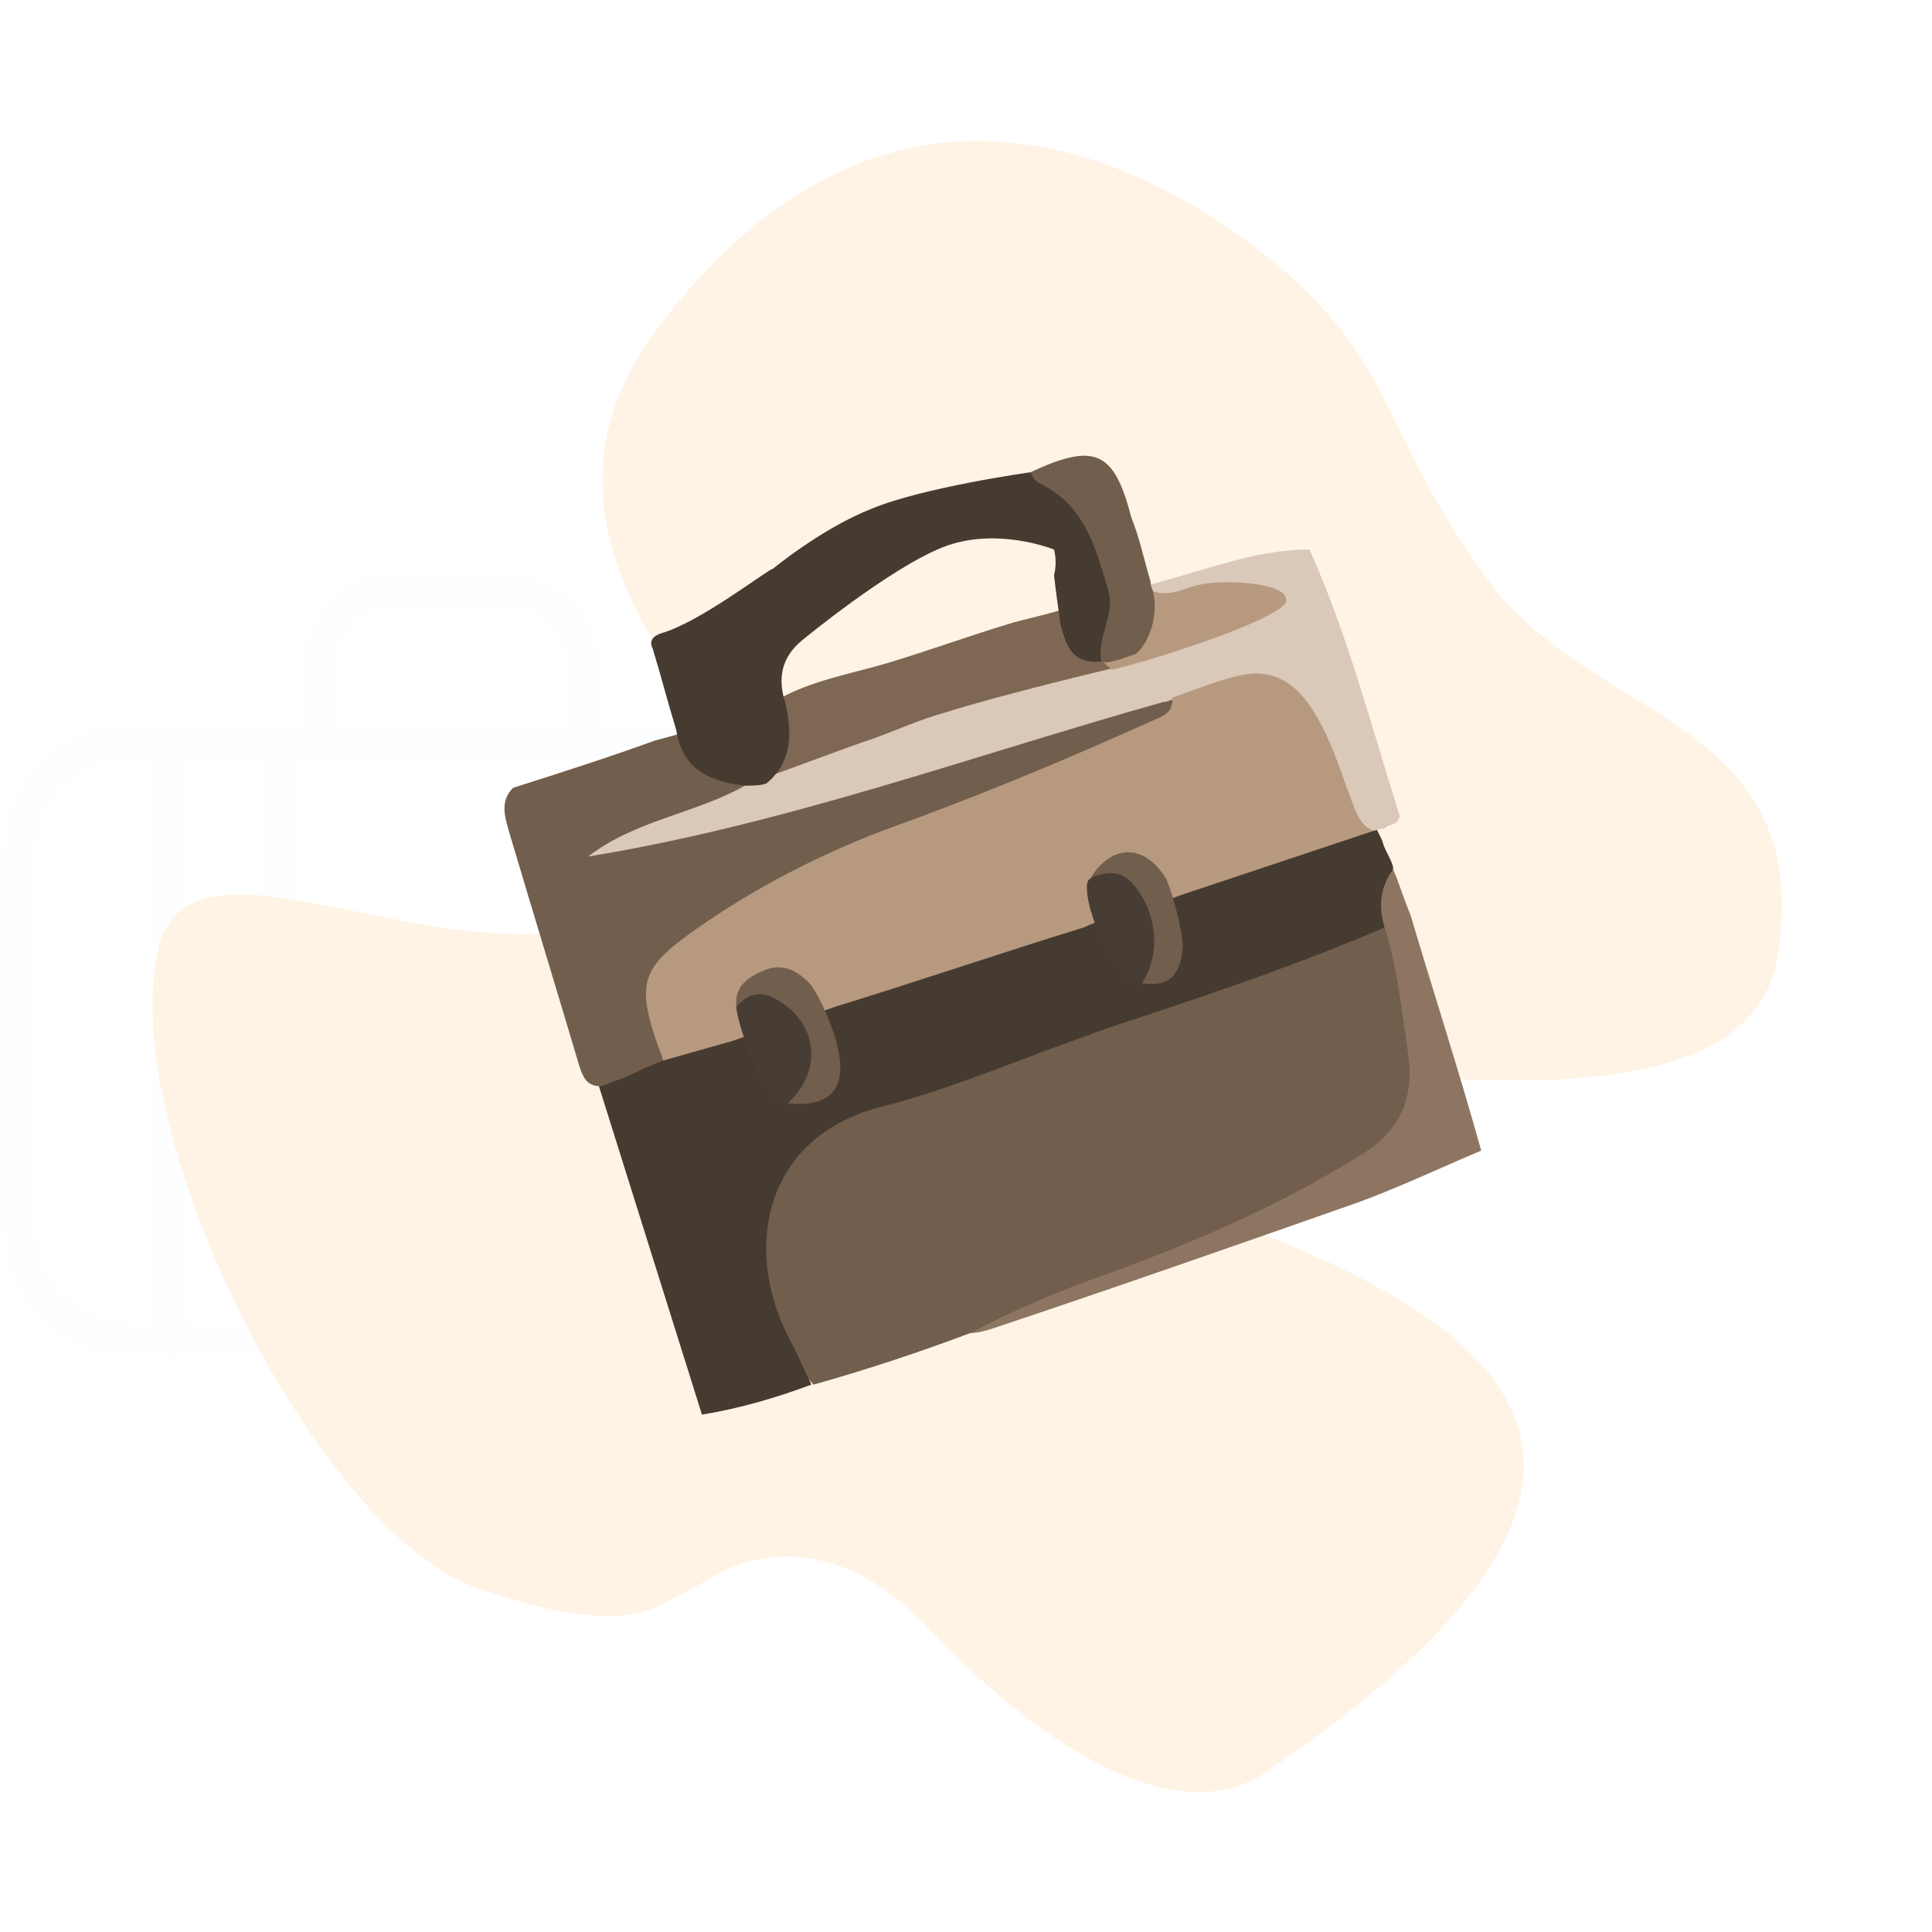
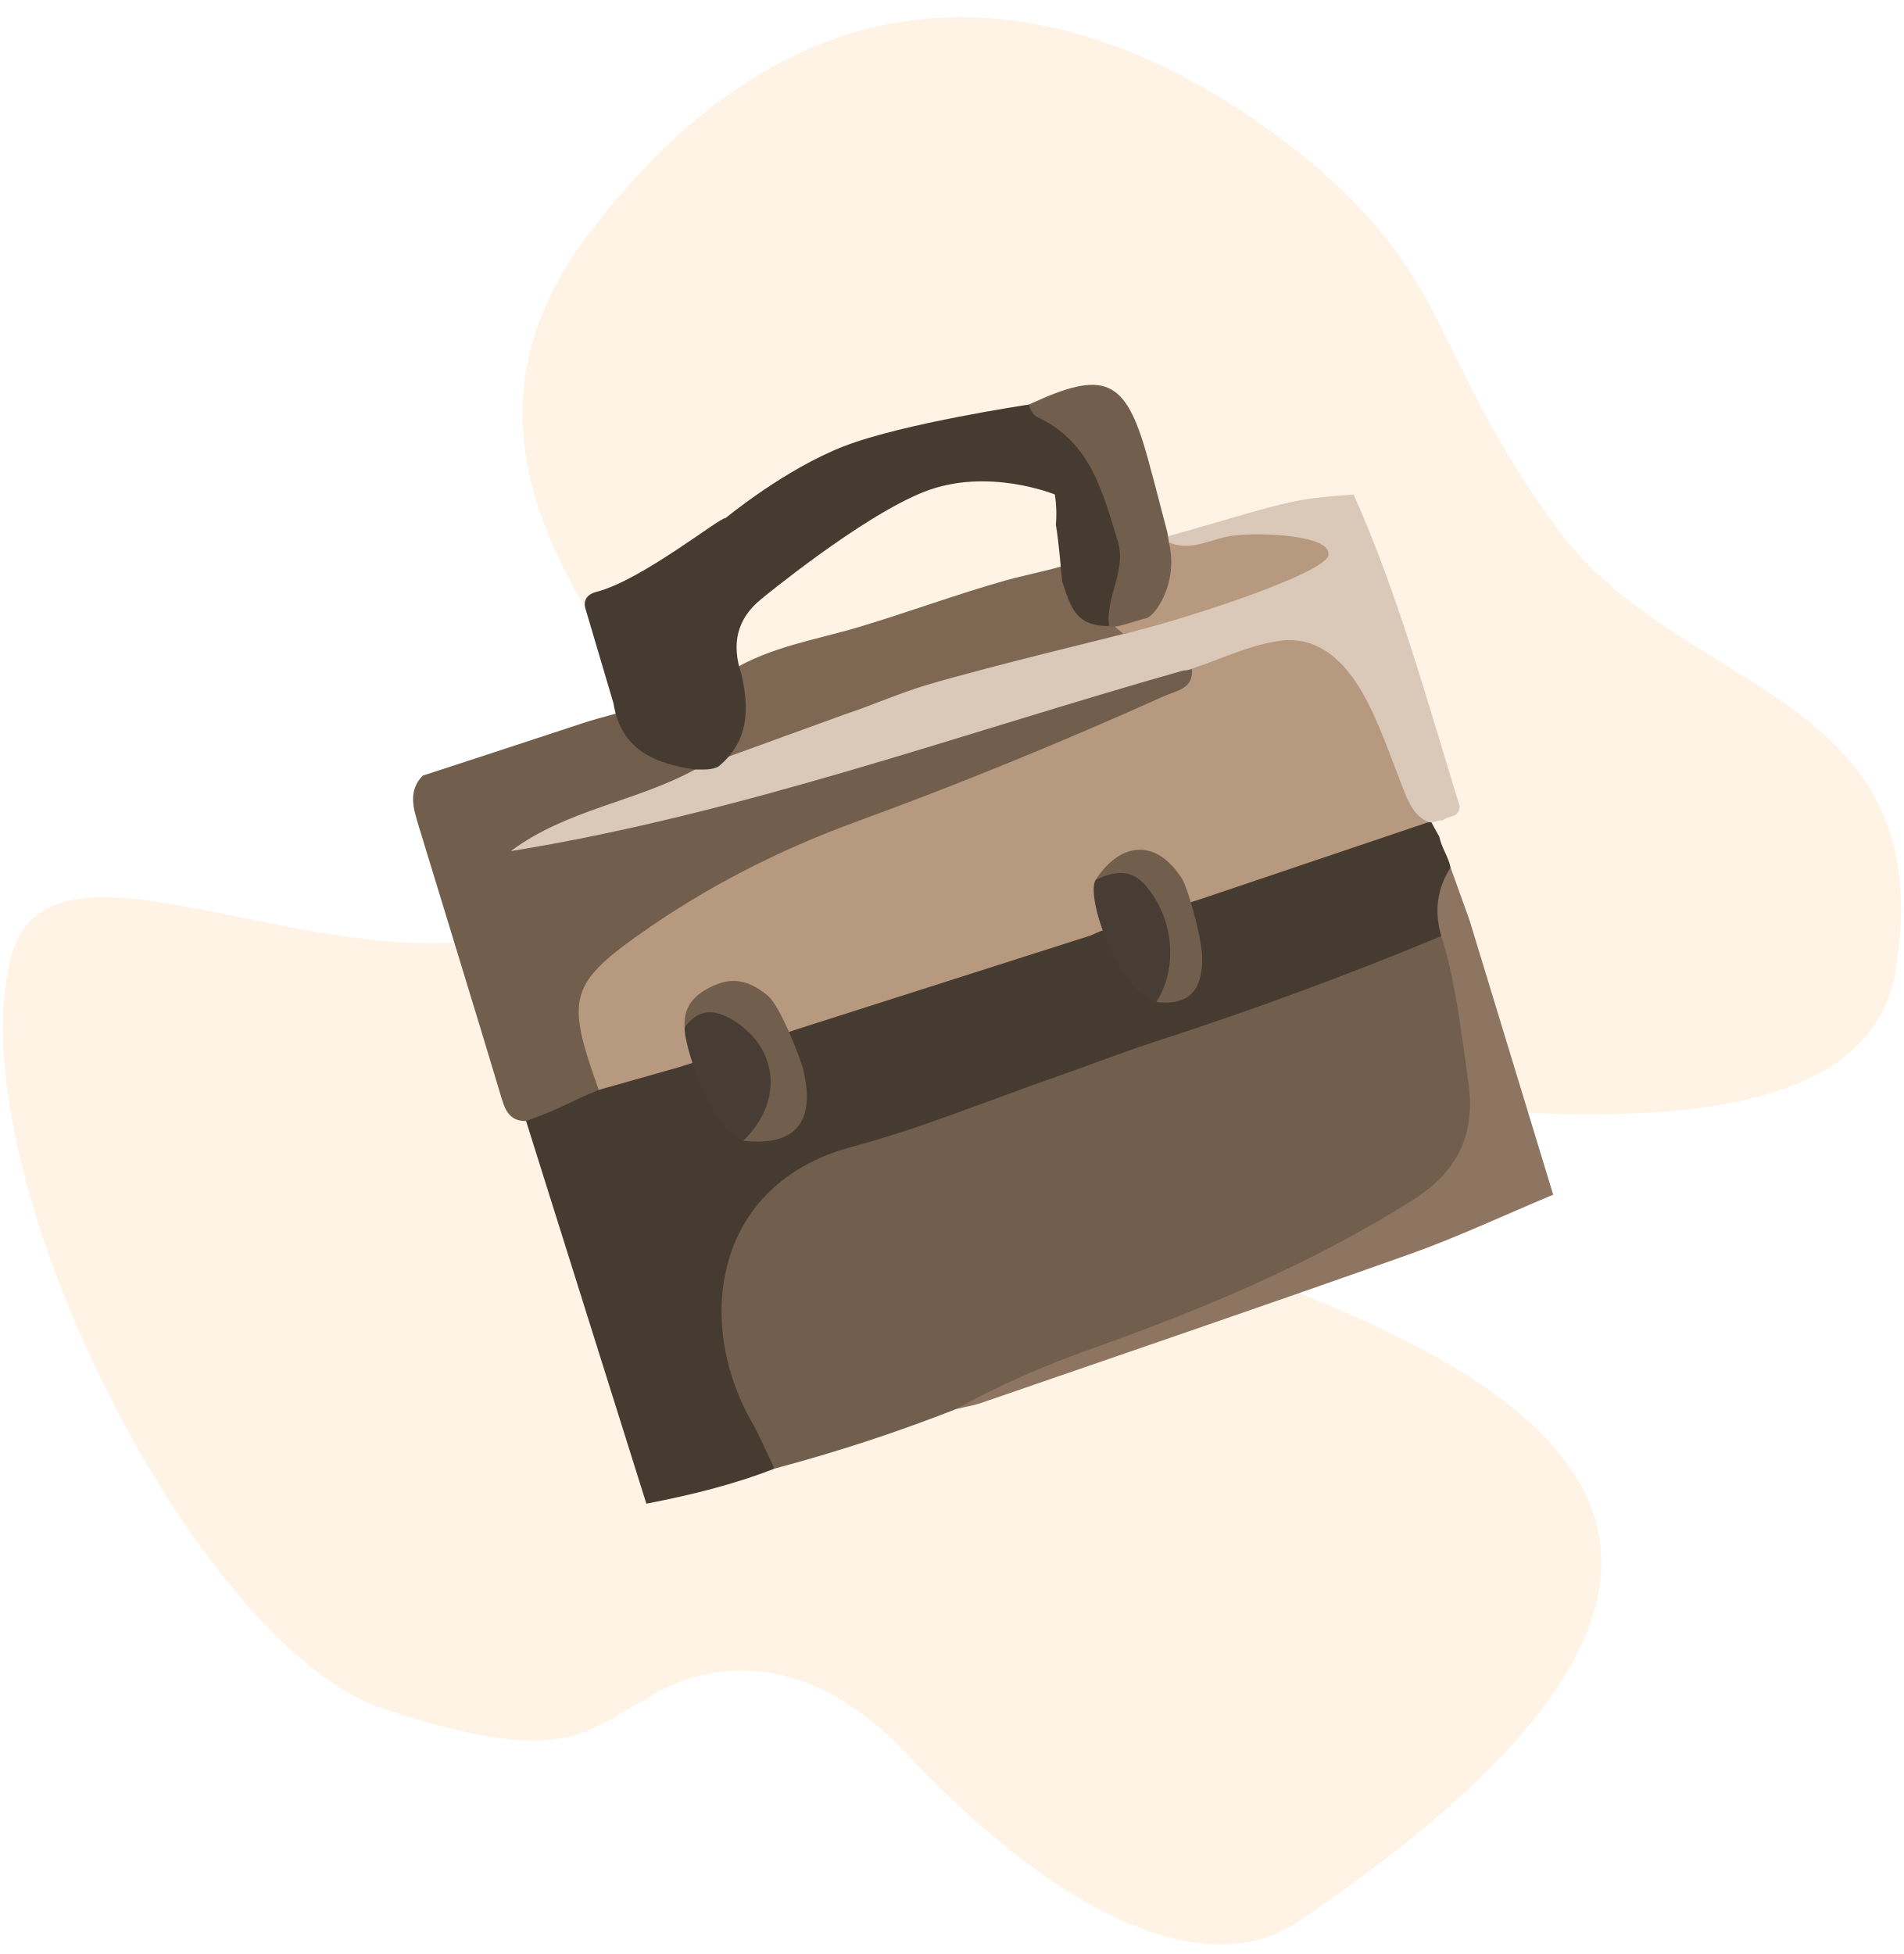
- <svg xmlns="http://www.w3.org/2000/svg" version="1.1" id="Layer_1" x="0px" y="0px" viewBox="0 0 90 90" style="enable-background:new 0 0 90 90;" xml:space="preserve">
-   <style type="text/css">
- 	.st0{fill:none;stroke:#FDFEFF;stroke-width:1.5;stroke-linecap:round;stroke-linejoin:round;}
- 	.st1{fill:#FFF3E5;}
- 	.st2{fill:#725E4C;}
- 	.st3{fill:#463B30;}
- 	.st4{fill:#8D7562;}
- 	.st5{fill:#DAC8B9;}
- 	.st6{fill:#B79980;}
- 	.st7{fill:#483D35;}
- 	.st8{fill:#7E6753;}
- </style>
-   <path class="st0" d="M35.9,34.5H6.1c-2.9,0-5.2,2.4-5.2,5.2v17.5c0,2.9,2.4,5.2,5.2,5.2h29.8c2.9,0,5.2-2.4,5.2-5.2V39.8  C41.1,36.9,38.8,34.5,35.9,34.5z" />
-   <path class="st0" d="M14.9,34.5V31c0-0.9,0.4-1.8,1-2.5c0.7-0.7,1.5-1,2.5-1h5.2c0.9,0,1.8,0.4,2.5,1c0.7,0.7,1,1.5,1,2.5v3.5" />
-   <path class="st0" d="M34.1,34.5v28" />
-   <path class="st0" d="M28.9,34.5v28" />
-   <path class="st0" d="M13.1,34.5v28" />
-   <path class="st0" d="M7.9,34.5v28" />
-   <g>
-     <path class="st1" d="M32.8,73.7c0,0,4.9-3.8,10.5,2.2c5.6,5.9,11.7,9.3,15.6,6.7c37.4-25.3-25.2-26.9-12.1-33.5   c4.7-2.4,34.1,6.7,36-4.5c1.8-11.2-8.6-10.9-13.5-17.6c-4.9-6.7-4.2-9.8-9.5-14.4c-4.1-3.5-17.3-12.9-29.1,2.6   c-8,10.5,4.9,18.9,3.3,22.4C27.6,51,9.4,36.3,7.4,44.1C5.3,52.6,14.8,71.5,22.3,74C29.7,76.5,30.4,74.8,32.8,73.7L32.8,73.7z" />
-     <path class="st2" d="M45.2,62.1c-2.4,0.9-4.8,1.7-7.3,2.4c-3.6-3.8-3.6-11,2.2-12.9c7.8-2.6,15.6-5.3,23.3-8.2   c0.4-0.1,0.7-0.3,1.2-0.2c1.4,2.8,1.8,5.8,1.1,8.8c-0.2,0.9-1.1,1.6-2,2.1c-3.6,2.2-7.3,4.1-11.3,5.3   C49.9,60.1,47.6,61.2,45.2,62.1L45.2,62.1z" />
-     <path class="st3" d="M64.5,43.2c-3.7,1.6-7.5,2.9-11.4,4.2c-1.3,0.4-2.6,0.9-4,1.4c-2.7,1-5.4,2.1-8.2,2.8c-5.5,1.5-6.3,6.9-4,11   c0.3,0.6,0.6,1.3,0.9,1.9c-1.6,0.6-3.3,1.1-5.1,1.4c-1.6-5.1-3.2-10.2-4.8-15.3c-0.1-0.7,0.5-0.8,0.9-1c0.6-0.2,1.2-0.3,1.8-0.6   c1.2-0.3,2-1.7,3.3-1.4c0.3,0,3.2-0.9,3.8-1.7c1.3-1,3.9-0.4,5.4-0.9c2-0.7,4-1.4,6-1.9c0.5-0.1,0.9-0.3,1.4-0.1   c0-0.4,3.4-0.8,4.1-1.5c2-1,4.2-1.5,6.4-2.3c0.9-0.3,1.9-0.8,2.9-0.8c0.2,0.1-0.1-0.2,0,0L63.9,38c-0.4-0.5,0.5,1.1,0.5,1.2   c0.1,0.4,0.4,0.8,0.5,1.2C64.8,41.4,65,42.4,64.5,43.2L64.5,43.2z" />
-     <path class="st2" d="M35.9,36.6c0.3,0.9-1.8,0.7-2.2,0.8c-1.6,0.7-3.3,1.2-5,1.9c5.7-1,11.2-2.8,16.8-4.5c2.9-0.9,5.8-1.8,8.7-2.5   c0.1,0,0.3,0,0.4,0.1c0.1,0,0.1,0.1,0.2,0.1c0.3,1-0.5,1.2-1.1,1.5c-3.4,1.5-6.8,3.1-10.4,4.3c-3.6,1.2-7.1,2.9-10.3,5   c-1.9,1.2-3,2.7-2.1,5.1c0.1,0.3,0.2,0.7,0,1c-1.3,0.5-1.2,0.6-2.9,1.2c-0.6,0-0.8-0.3-1-0.9c-1.1-3.7-2.2-7.3-3.3-11   c-0.2-0.7-0.4-1.4,0.2-2c2.2-0.7,4.4-1.4,6.6-2.2c0.4-0.1,5.6-1.5,5.7-2" />
-     <path class="st4" d="M64.5,43.2c-0.3-1-0.2-1.9,0.4-2.7c0.3,0.7,0.5,1.4,0.8,2.1c1.1,3.7,2.3,7.4,3.3,11c-1.9,0.8-3.8,1.7-5.7,2.4   c-5.7,2-11.4,4-17.1,5.9c-0.3,0.1-0.7,0.2-1,0.2c1.7-0.9,3.5-1.7,5.4-2.4c4.5-1.6,8.8-3.4,12.8-5.9c1.8-1.1,2.5-2.6,2.2-4.7   C65.3,47.1,65.1,45.1,64.5,43.2L64.5,43.2z" />
-     <path class="st5" d="M34.7,36.6c0.2-0.1,0.5-0.2,0.7-0.3c1.6-1.1,3.5-1.6,5.3-2.2c3.6-1.2,7.2-2.1,10.8-3.1   c0.2-0.1,0.3-0.1,0.5-0.2c0.4-0.1,0.7-0.1,1.1-0.2c2.1-0.6,4.2-1.1,6.2-2.5c-1.2-0.9-2.2-0.6-3.3-0.4c-0.8,0.1-1.6,0.6-2.4-0.1   c-0.1-0.2-1.9,0.2-1.7,0c1.6-0.2,5.2-1.5,7-1.8c0.6-0.1,1.2-0.2,2.1-0.2c1.8,4,2.9,8.3,4.2,12.4c-0.1,0.5-0.4,0.3-0.7,0.6   c-0.2,0-0.4,0.1-0.6,0.1c-0.8,0.1-1.1-0.6-1.3-1.2c-0.5-1.1-0.8-2.2-1.3-3.3c-1-1.8-2.5-3-4.7-1.9c-0.6,0.3-1.3,0.4-2,0.3   c-0.1,0-0.2,0.1-0.4,0.1c-8.9,2.5-17.6,5.7-26.8,7.2C29.6,38.2,32.4,37.9,34.7,36.6L34.7,36.6z" />
-     <path class="st6" d="M54.6,32.5c1.2-0.4,2.3-0.9,3.5-1.1c1.6-0.2,2.6,0.8,3.3,2.1c0.7,1.2,1.1,2.6,1.6,3.9c0.2,0.5,0.4,1.1,1,1.3   c-3,1-6,2-9,3c-0.7,0.3-3.5,1-4.5,1.5c-3.9,1.2-7.7,2.5-11.6,3.7c-0.8,0.3-4,1.3-4.8,1.6c-1.1,0.3-2.1,0.6-3.2,0.9   c-1.3-3.5-1.2-4.2,1.5-6.1c2.7-1.9,5.6-3.4,8.7-4.6c4.2-1.5,8.3-3.2,12.3-5C54,33.4,54.7,33.3,54.6,32.5z" />
-     <path class="st7" d="M34.3,46.9c0.2-0.9,0.8-1,1.6-0.8c1.4,0.4,2.7,2.6,2.3,4c-0.2,0.8-0.8,1.2-1.6,1.4   C35.3,50.9,34.3,47.4,34.3,46.9L34.3,46.9z" />
-     <path class="st7" d="M50.7,41c1-0.8,1.8-0.7,2.5,0.3c0.5,0.8,0.8,1.7,1,2.6c0.2,1-0.2,1.6-1.1,2C51.7,45.5,50.3,41.7,50.7,41   L50.7,41z" />
-     <path class="st2" d="M36.7,51.4c1.6-1.5,1.4-3.6-0.3-4.7c-0.7-0.5-1.4-0.6-2.1,0.2c-0.1-1,0.6-1.4,1.3-1.7c0.7-0.3,1.4-0.1,2,0.5   c0.5,0.4,1.3,2.4,1.4,3C39.5,50.7,38.7,51.6,36.7,51.4z" />
-     <path class="st2" d="M53.2,45.8c0.9-1.4,0.7-3.3-0.4-4.6c-0.6-0.7-1.3-0.6-2-0.3c1-1.6,2.5-1.6,3.5,0c0.2,0.3,0.8,2.4,0.8,3.2   C55,45.4,54.5,46,53.2,45.8z" />
-     <path class="st8" d="M50.3,28.1c0.5,0.9,0,2.5,1.2,2.7c0.2,0.1,0.4,0.2,0.5,0.3c-0.1,0-5.5,1.3-8,2.1c-1.1,0.3-2.2,0.8-3.3,1.2   c-1.8,0.6-3.5,1.3-5.3,1.9c1.2-1,1.1-2.3,0.8-3.7c1.6-0.9,3.4-1.2,5.1-1.7c2-0.6,3.9-1.3,5.9-1.9C47.9,28.8,49.4,28.5,50.3,28.1z" />
-     <path class="st6" d="M51.8,31.2c-3.2-2.6,2.1-2.4,1.8-3.7c0.9,0.4,1.7-0.2,2.5-0.3c1.3-0.2,3.8,0,3.8,0.7   C60.3,28.6,54.3,30.6,51.8,31.2L51.8,31.2z" />
-     <path class="st3" d="M36,26.5c-0.2,0-3.4,2.5-5.2,3c-0.3,0.1-0.6,0.3-0.4,0.7c0.4,1.3,0.7,2.5,1.1,3.8c0.3,1.9,1.6,2.4,3.2,2.6   c0.3,0,0.7,0,1-0.1c1.2-1,1.2-2.3,0.9-3.7c-0.4-1.2-0.2-2.2,0.8-3c0,0,4-3.3,6.5-4.3c2.5-1,5.2,0.1,5.2,0.1c0.1,0.4,0.1,0.8,0,1.2   c0.1,0.9,0.2,1.5,0.3,2.3c0.3,1,0.5,1.9,2.1,1.7c1.6-3-0.1-7.4-3.5-8.8c-0.1,0,0.1,0,0,0c0,0-5,0.7-7.4,1.7   C38.3,24.6,36,26.5,36,26.5L36,26.5z" />
-     <path class="st2" d="M53.6,27.1c0,0.1,0,0.2,0.1,0.4c0.4,1.6-0.6,3-0.9,3c-0.3,0.1-1.3,0.5-1.5,0.3c-0.2-1.2,0.7-2.2,0.3-3.4   c-0.6-2-1.1-3.9-3.2-4.9c-0.2-0.1-0.3-0.3-0.4-0.5c3-1.4,3.9-1,4.7,2.1C53.1,25.1,53.3,26.1,53.6,27.1L53.6,27.1z" />
-   </g>
+ <svg xmlns="http://www.w3.org/2000/svg" width="76" height="78" viewBox="0 0 76 78" fill="none">
+   <path d="M25.762 67.85C25.762 67.85 30.662 64.099 36.228 70.044C41.795 75.991 47.902 79.363 51.842 76.696C89.226 51.385 26.673 49.805 39.707 43.225C44.402 40.855 73.828 49.959 75.669 38.74C77.51 27.521 67.072 27.801 62.158 21.096C57.244 14.392 57.967 11.313 52.621 6.729C48.551 3.242 35.292 -6.21 23.49 9.344C15.509 19.862 28.392 28.233 26.776 31.723C20.559 45.141 2.401 30.45 0.429 38.245C-1.732 46.783 7.835 65.684 15.252 68.187C22.67 70.689 23.429 68.997 25.764 67.849L25.762 67.85Z" fill="#FFF3E5" />
+   <path d="M38.168 56.246C35.796 57.178 33.379 57.97 30.916 58.623C27.3 54.835 27.308 47.63 33.141 45.69C40.945 43.096 48.699 40.352 56.401 37.465C56.77 37.326 57.145 37.183 57.555 37.268C58.994 40.057 59.342 43.02 58.688 46.05C58.488 46.974 57.559 47.607 56.732 48.129C53.182 50.369 49.451 52.222 45.426 53.466C42.949 54.232 40.607 55.37 38.168 56.244V56.246Z" fill="#725E4C" />
+   <path d="M57.532 37.365C53.805 38.921 50.02 40.314 46.178 41.559C44.842 41.992 43.532 42.504 42.206 42.967C39.472 43.922 36.781 45.036 33.992 45.784C28.5 47.255 27.725 52.73 30 56.747C30.343 57.352 30.613 57.997 30.916 58.624C29.279 59.264 27.583 59.678 25.802 60.025C24.187 54.887 22.594 49.818 21 44.75C20.889 44.015 21.489 43.924 21.946 43.765C22.551 43.554 23.192 43.451 23.788 43.201C24.947 42.89 25.741 41.472 27.039 41.806C27.378 41.8 30.279 40.892 30.808 40.134C32.124 39.087 34.744 39.76 36.251 39.225C38.227 38.525 40.211 37.799 42.257 37.299C42.722 37.186 43.184 37.01 43.677 37.156C43.675 36.722 47.1 36.365 47.822 35.658C49.859 34.654 52.068 34.119 54.206 33.397C55.139 33.081 56.069 32.64 57.093 32.616C57.289 32.667 57.021 32.41 57.093 32.616L56.921 32.169C56.508 31.717 57.392 33.294 57.453 33.399C57.543 33.836 57.813 34.195 57.904 34.631C57.761 35.541 58.028 36.505 57.532 37.367V37.365Z" fill="#463B30" />
+   <path d="M28.904 30.709C29.208 31.597 27.137 31.36 26.691 31.546C25.049 32.233 23.352 32.78 21.707 33.46C27.427 32.454 32.925 30.626 38.472 28.979C41.373 28.117 44.25 27.172 47.204 26.497C47.332 26.5 47.456 26.522 47.577 26.561C47.63 26.595 47.683 26.63 47.737 26.664C48.041 27.663 47.216 27.86 46.622 28.122C43.203 29.634 39.808 31.202 36.264 32.418C32.63 33.665 29.198 35.331 25.96 37.423C24.036 38.666 23.001 40.133 23.858 42.474C23.978 42.8 24.049 43.157 23.9 43.507C22.63 44.02 22.657 44.148 21.001 44.75C20.419 44.757 20.196 44.418 20.038 43.891C18.943 40.236 17.813 36.592 16.703 32.941C16.499 32.266 16.281 31.577 16.872 30.964C19.082 30.24 21.292 29.52 23.5 28.79C23.9 28.657 29.111 27.324 29.205 26.761" fill="#725E4C" />
+   <path d="M57.533 37.365C57.248 36.398 57.353 35.483 57.904 34.629C58.156 35.33 58.408 36.03 58.659 36.73C59.787 40.429 60.914 44.127 62 47.69C60.052 48.503 58.192 49.381 56.265 50.066C50.586 52.085 44.88 54.029 39.183 55.997C38.855 56.11 38.506 56.164 38.167 56.245C39.891 55.298 41.687 54.507 43.538 53.851C48.005 52.268 52.356 50.45 56.387 47.908C58.188 46.772 58.915 45.285 58.61 43.167C58.328 41.216 58.125 39.256 57.532 37.365H57.533Z" fill="#8D7562" />
+   <path d="M27.744 30.718C27.973 30.627 28.201 30.535 28.43 30.445C30.023 29.331 31.881 28.849 33.682 28.23C37.234 27.047 40.863 26.135 44.471 25.151C44.642 25.082 44.818 25.029 44.995 24.982C45.349 24.896 45.709 24.833 46.063 24.744C48.167 24.191 50.27 23.637 52.245 22.279C51.069 21.368 50 21.721 48.949 21.858C48.153 21.961 47.333 22.464 46.566 21.762C46.468 21.591 44.694 21.922 44.911 21.78C46.468 21.59 50.114 20.284 51.914 19.967C52.552 19.854 53.148 19.805 54.033 19.741C55.808 23.706 56.977 28.007 58.269 32.19C58.215 32.708 57.826 32.515 57.592 32.753C57.425 32.706 57.201 32.866 57.034 32.818C56.186 32.872 55.939 32.24 55.686 31.624C55.236 30.535 54.926 29.387 54.346 28.352C53.364 26.598 51.88 25.305 49.63 26.419C49.008 26.727 48.296 26.829 47.584 26.695C47.469 26.74 47.351 26.764 47.229 26.768C38.316 29.289 29.585 32.489 20.389 33.975C22.602 32.317 25.389 32.006 27.746 30.716L27.744 30.718Z" fill="#DAC8B9" />
+   <path d="M47.575 26.693C48.73 26.31 49.859 25.762 51.045 25.585C52.621 25.349 53.685 26.424 54.386 27.657C55.072 28.863 55.505 30.214 56.022 31.512C56.236 32.052 56.446 32.57 57.026 32.817C54.017 33.834 51.007 34.85 47.997 35.867C47.251 36.122 44.474 36.888 43.54 37.342C39.682 38.574 35.822 39.806 31.964 41.038C31.166 41.31 27.916 42.346 27.117 42.596C26.045 42.899 24.972 43.203 23.9 43.507C22.638 39.975 22.678 39.327 25.424 37.368C28.126 35.441 31.059 33.941 34.162 32.808C38.335 31.285 42.439 29.599 46.489 27.779C46.964 27.565 47.66 27.501 47.575 26.693Z" fill="#B79980" />
+   <path d="M27.331 41.007C27.537 40.109 28.18 39.986 28.924 40.172C30.342 40.526 31.596 42.731 31.24 44.142C31.028 44.979 30.405 45.314 29.669 45.539C28.289 45.019 27.261 41.537 27.332 41.007H27.331Z" fill="#483D35" />
+   <path d="M43.736 35.121C44.782 34.3 45.535 34.377 46.244 35.438C46.763 36.214 47.064 37.099 47.265 38.004C47.481 38.972 47.033 39.615 46.16 40.002C44.715 39.68 43.307 35.831 43.735 35.121H43.736Z" fill="#483D35" />
+   <path d="M29.668 45.538C31.227 44.041 31.109 41.952 29.385 40.801C28.659 40.316 27.939 40.172 27.331 41.007C27.255 40.043 27.9 39.574 28.642 39.283C29.389 38.991 30.064 39.232 30.685 39.782C31.136 40.18 31.963 42.227 32.093 42.818C32.537 44.837 31.703 45.762 29.668 45.538Z" fill="#725E4C" />
+   <path d="M46.161 40C47.038 38.6 46.847 36.673 45.752 35.373C45.133 34.638 44.459 34.795 43.736 35.12C44.775 33.536 46.203 33.515 47.192 35.092C47.405 35.431 47.991 37.462 47.991 38.26C47.991 39.545 47.459 40.143 46.161 40V40Z" fill="#725E4C" />
+   <path d="M43.351 22.3C43.828 23.154 43.332 24.815 44.531 24.975C44.706 25.067 44.882 25.16 45.058 25.252C44.938 25.295 39.553 26.584 37.021 27.334C35.896 27.667 34.819 28.156 33.701 28.523C31.942 29.163 30.183 29.802 28.424 30.442C29.575 29.405 29.489 28.104 29.205 26.762C30.769 25.812 32.579 25.539 34.284 25.03C36.257 24.44 38.185 23.721 40.166 23.163C40.943 22.945 42.451 22.654 43.351 22.3Z" fill="#7E6753" />
+   <path d="M44.844 25.308C41.66 22.728 46.965 22.901 46.66 21.65C47.556 22.04 48.356 21.496 49.201 21.386C50.452 21.224 53.021 21.396 53.022 22.078C53.338 22.758 47.312 24.726 44.845 25.308H44.844Z" fill="#B79980" />
+   <path d="M28.967 20.677C28.736 20.646 25.607 23.172 23.801 23.628C23.503 23.703 23.247 23.917 23.375 24.313C23.746 25.566 24.117 26.82 24.488 28.073C24.782 29.926 26.13 30.482 27.737 30.716C28.06 30.714 28.42 30.749 28.69 30.59C29.895 29.581 29.917 28.284 29.592 26.9C29.197 25.726 29.398 24.712 30.389 23.912C30.389 23.912 34.354 20.637 36.881 19.635C39.409 18.632 42.107 19.739 42.107 19.739C42.166 20.126 42.186 20.523 42.147 20.937C42.286 21.812 42.32 22.464 42.403 23.226C42.749 24.213 42.903 25.102 44.53 24.976C46.136 21.94 44.44 17.606 41.076 16.149C41.006 16.135 41.146 16.169 41.076 16.149C41.076 16.149 36.068 16.893 33.693 17.812C31.319 18.73 28.968 20.678 28.968 20.678L28.967 20.677Z" fill="#463B30" />
+   <path d="M46.603 21.278C46.622 21.402 46.641 21.526 46.66 21.65C47.054 23.263 46.107 24.608 45.746 24.682C45.437 24.735 44.422 25.141 44.27 24.985C44.118 23.818 44.986 22.798 44.611 21.575C44.011 19.616 43.523 17.65 41.444 16.669C41.245 16.576 41.122 16.376 41.076 16.147C44.093 14.741 44.926 15.104 45.796 18.22C46.079 19.235 46.335 20.257 46.604 21.277L46.603 21.278Z" fill="#725E4C" />
</svg>
